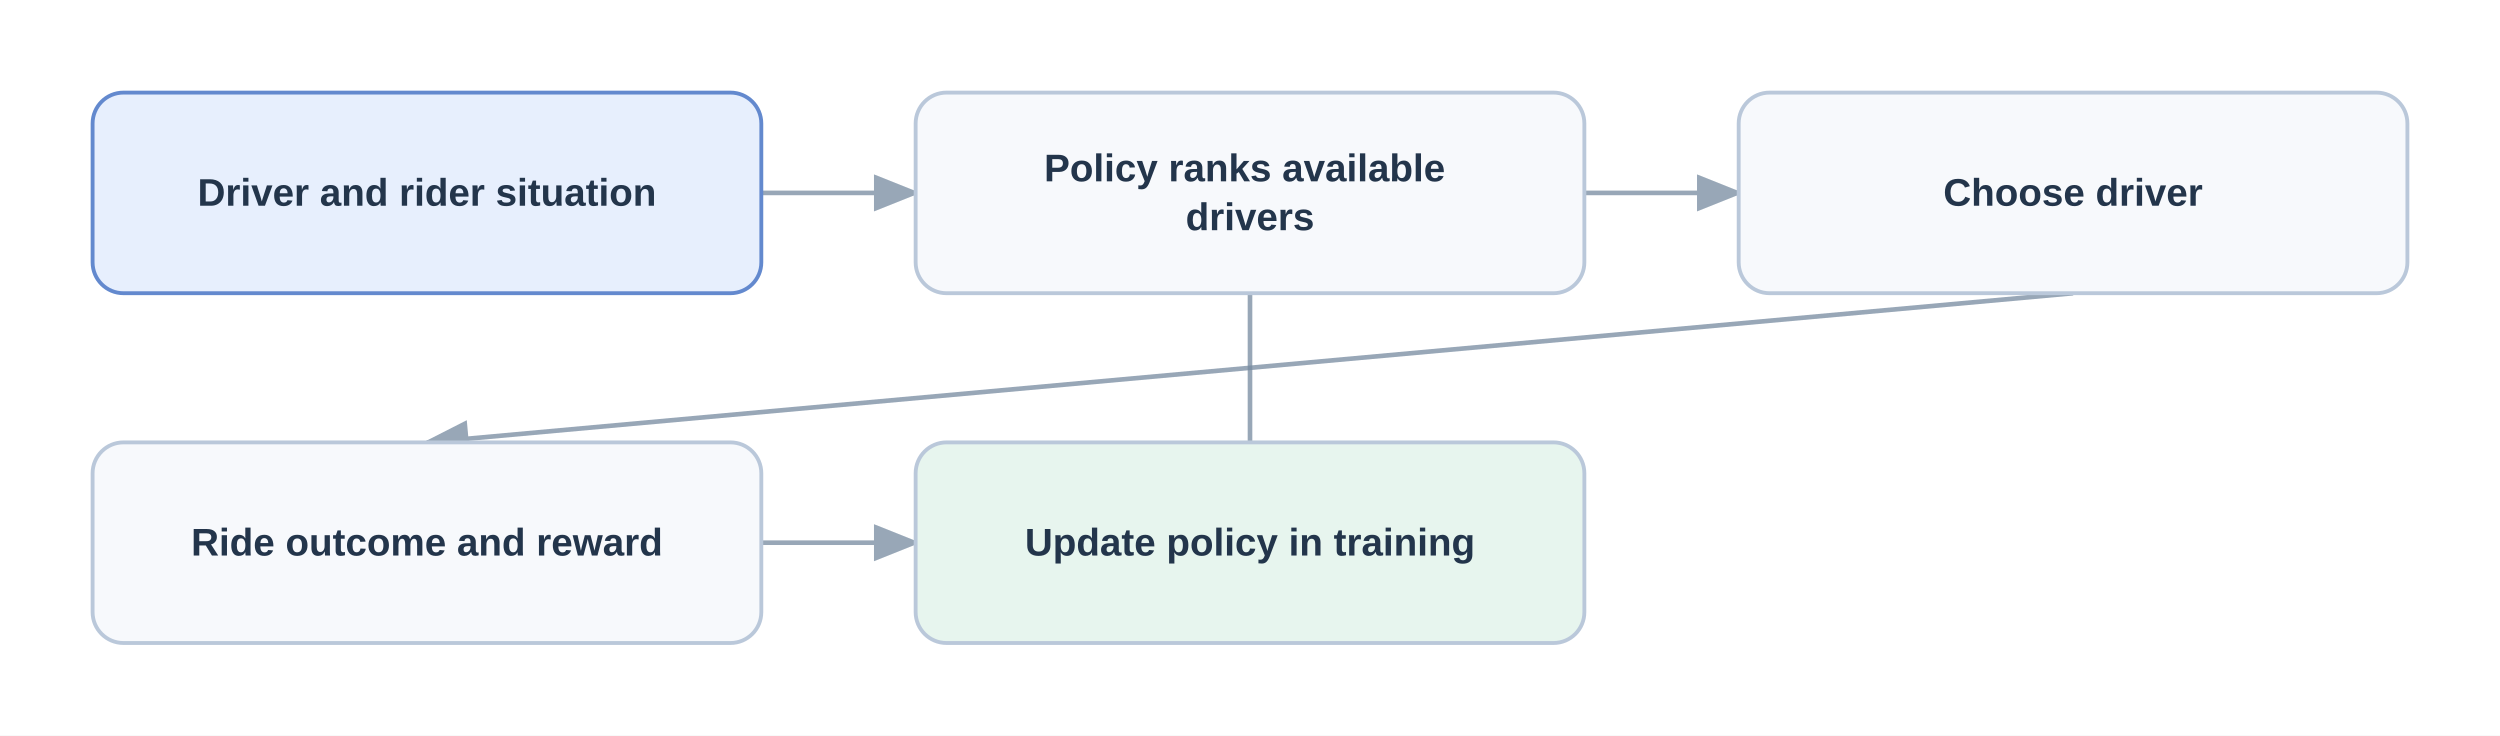
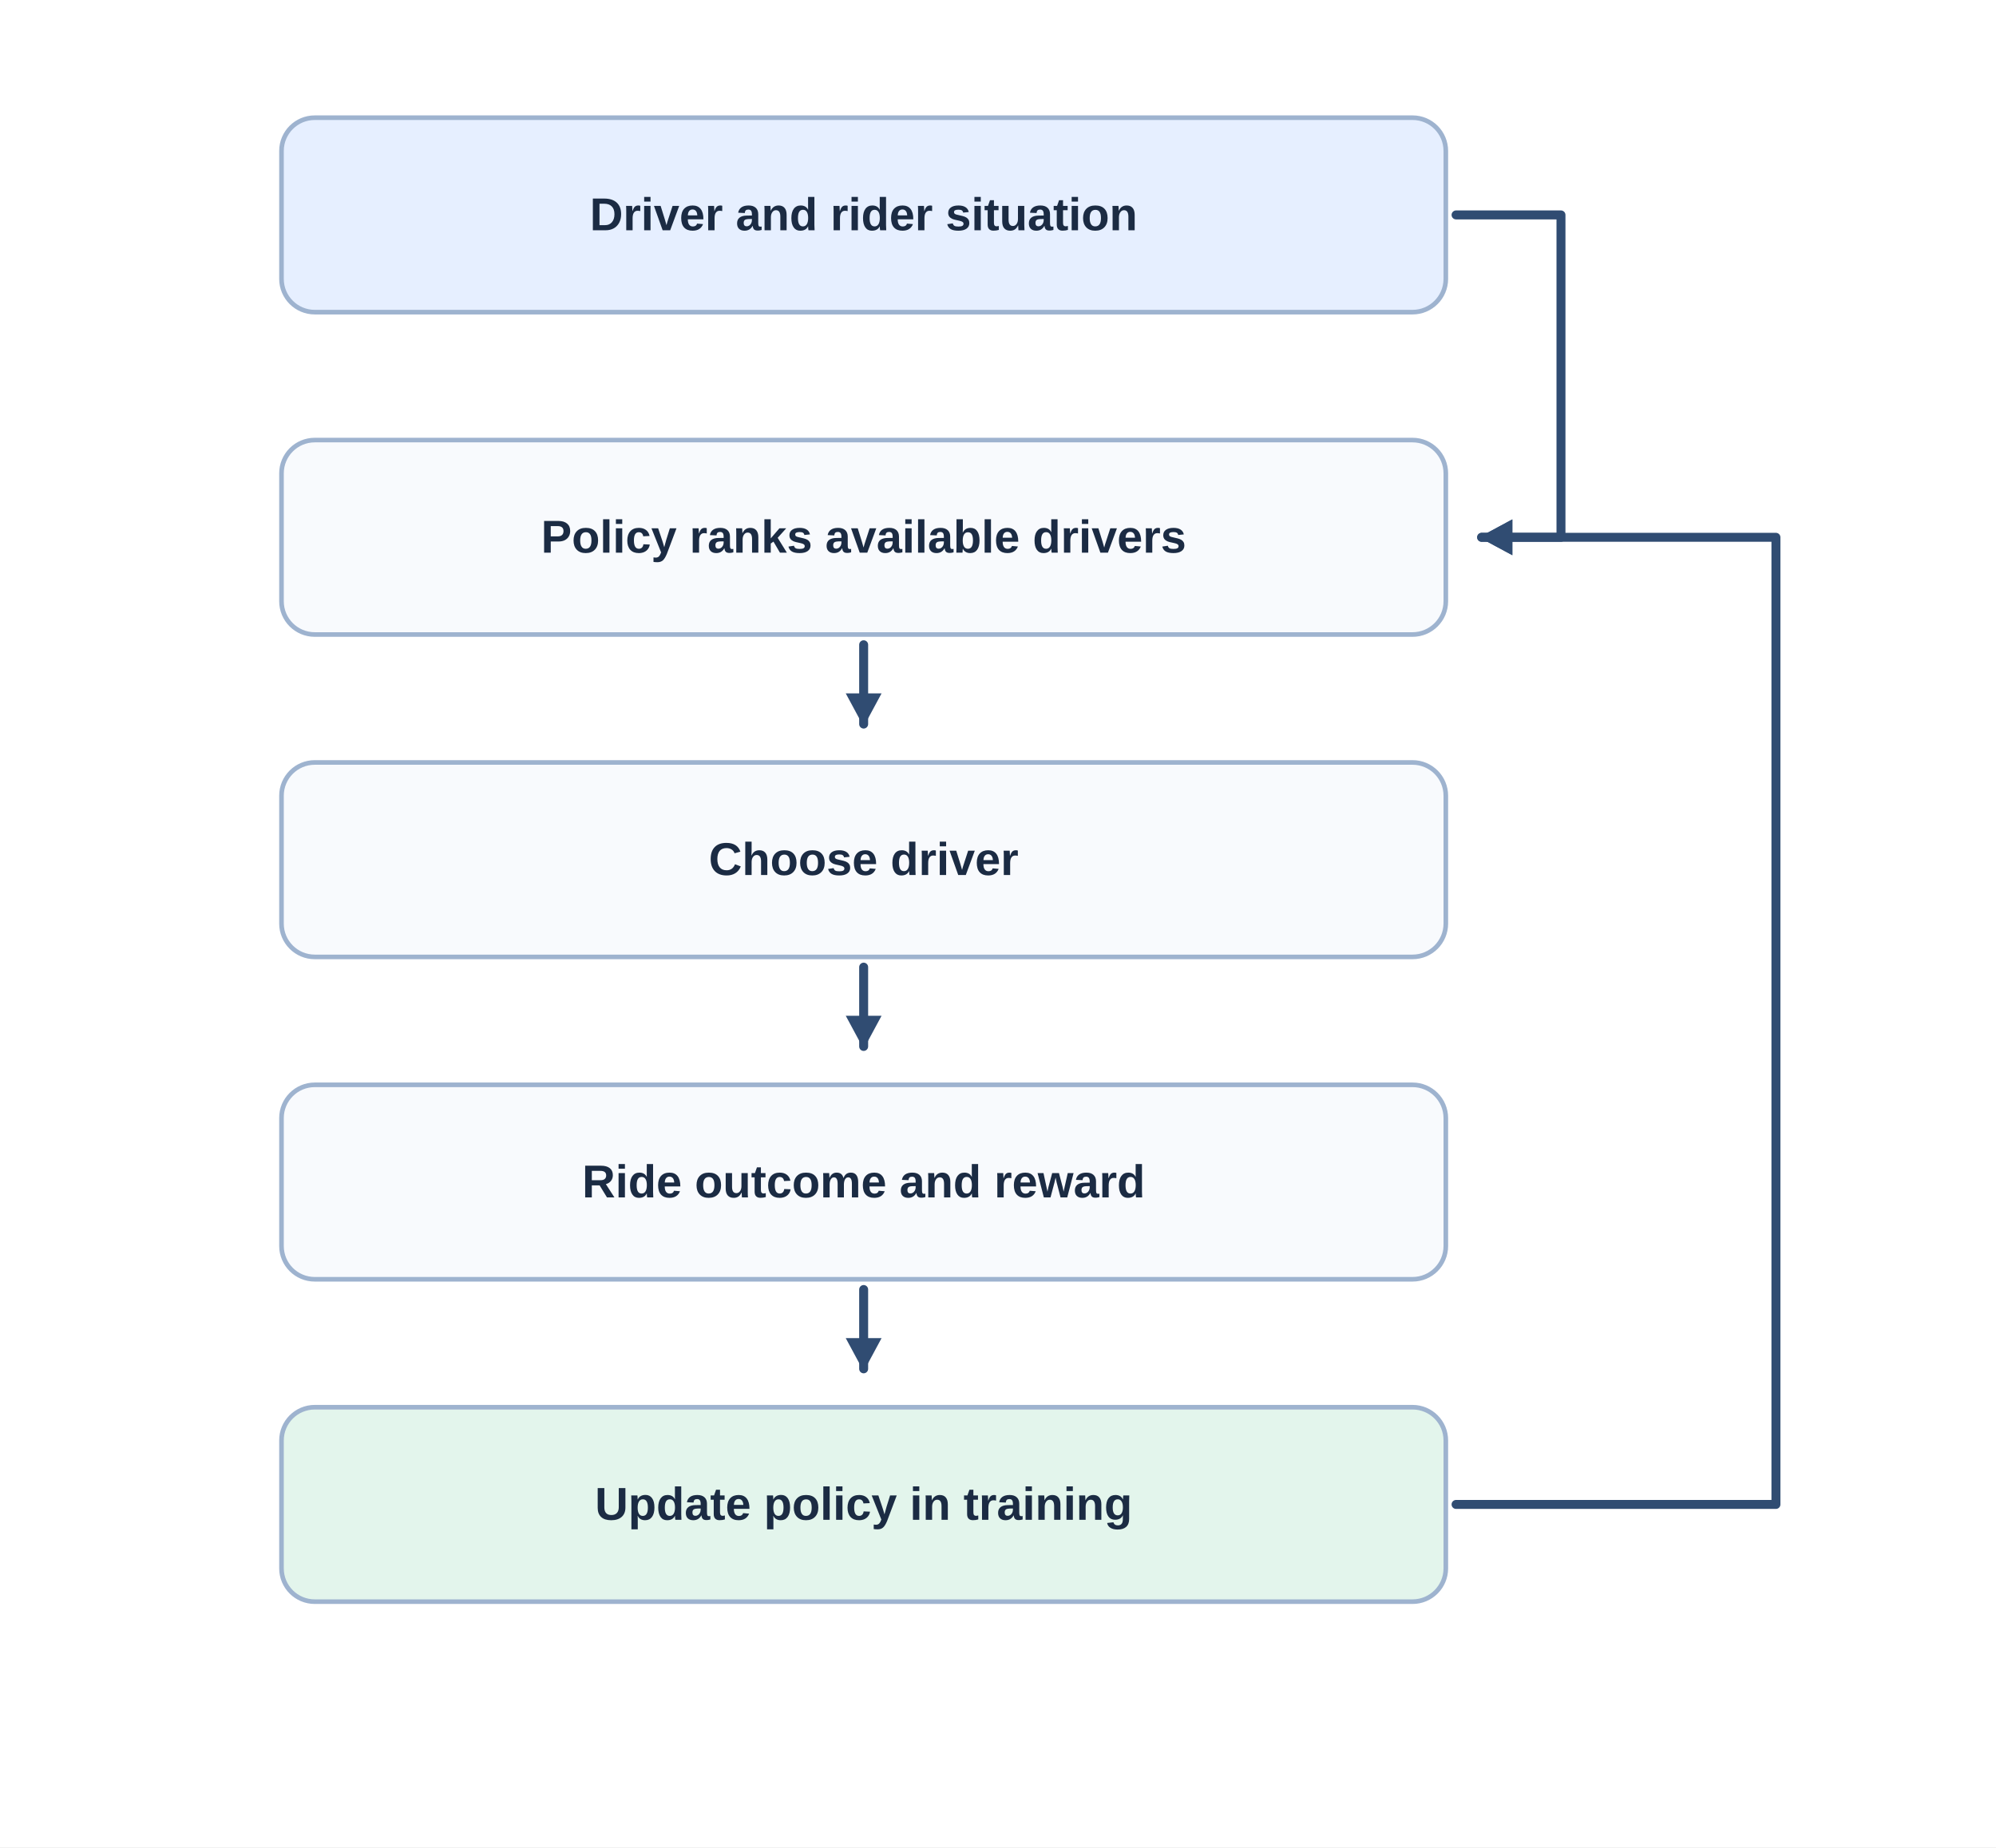
- <svg xmlns="http://www.w3.org/2000/svg" role="img" aria-label="Figure 5 Driver and rider situation process diagram" viewBox="0 0 972 286" width="972" height="286">
+ <svg xmlns="http://www.w3.org/2000/svg" viewBox="0 0 780 722" width="780" height="722" role="img" aria-label="Figure 5: Driver and rider situation">
  <defs>
-     <marker id="arrow" markerWidth="10" markerHeight="8" refX="9" refY="4" orient="auto">
-       <path d="M 0 0 L 10 4 L 0 8 Z" fill="#75899f" />
+     <marker id="arrowhead" markerUnits="userSpaceOnUse" markerWidth="16" markerHeight="16" refX="13" refY="8" orient="auto">
+       <path d="M1 1 L14 8 L1 15 Z" fill="#304c72" />
    </marker>
  </defs>
-   <rect width="100%" height="100%" fill="#ffffff" />
-   <path d="M 296 75 L 356 75" fill="none" stroke="#75899f" stroke-width="1.8" marker-end="url(#arrow)" opacity=".75" />
-   <path d="M 616 75 L 676 75" fill="none" stroke="#75899f" stroke-width="1.8" marker-end="url(#arrow)" opacity=".75" />
-   <path d="M 806 114 L 166 172" fill="none" stroke="#75899f" stroke-width="1.8" marker-end="url(#arrow)" opacity=".75" />
-   <path d="M 296 211 L 356 211" fill="none" stroke="#75899f" stroke-width="1.8" marker-end="url(#arrow)" opacity=".75" />
-   <path d="M 486 172 Q 486 10 486 114" fill="none" stroke="#75899f" stroke-width="1.8" marker-end="url(#arrow)" opacity=".75" />
-   <rect x="36" y="36" width="260" height="78" rx="12" fill="#e7effd" stroke="#6389ce" stroke-width="1.5" />
-   <text x="166" y="80" text-anchor="middle" font-size="15" font-weight="600" font-family="Arial,Helvetica,sans-serif" fill="#23354b">
-     <tspan x="166" dy="0">Driver and rider situation</tspan>
+   <rect width="100%" height="100%" fill="#fff" />
+   <path d="M569,84 H610 V210 H579" fill="none" stroke="#304c72" stroke-width="3.5" stroke-linecap="round" stroke-linejoin="round" marker-end="url(#arrowhead)" />
+   <path d="M337.5,252 V283" fill="none" stroke="#304c72" stroke-width="3.5" stroke-linecap="round" stroke-linejoin="round" marker-end="url(#arrowhead)" />
+   <path d="M337.5,378 V409" fill="none" stroke="#304c72" stroke-width="3.5" stroke-linecap="round" stroke-linejoin="round" marker-end="url(#arrowhead)" />
+   <path d="M337.5,504 V535" fill="none" stroke="#304c72" stroke-width="3.5" stroke-linecap="round" stroke-linejoin="round" marker-end="url(#arrowhead)" />
+   <path d="M569,588 H694 V210 H579" fill="none" stroke="#304c72" stroke-width="3.5" stroke-linecap="round" stroke-linejoin="round" marker-end="url(#arrowhead)" />
+   <rect x="110" y="46" width="455" height="76" rx="13" fill="#e6efff" stroke="#9eb3cf" stroke-width="1.8" />
+   <text x="337.5" y="90" font-family="Arial,Helvetica,sans-serif" font-size="18" font-weight="600" text-anchor="middle" fill="#1b2b43">
+     <tspan x="337.5" dy="0">Driver and rider situation</tspan>
  </text>
-   <rect x="356" y="36" width="260" height="78" rx="12" fill="#f7f9fc" stroke="#bac8da" stroke-width="1.5" />
-   <text x="486" y="70.5" text-anchor="middle" font-size="15" font-weight="600" font-family="Arial,Helvetica,sans-serif" fill="#23354b">
-     <tspan x="486" dy="0">Policy ranks available</tspan>
-     <tspan x="486" dy="19">drivers</tspan>
+   <rect x="110" y="172" width="455" height="76" rx="13" fill="#f8fafd" stroke="#9eb3cf" stroke-width="1.8" />
+   <text x="337.5" y="216" font-family="Arial,Helvetica,sans-serif" font-size="18" font-weight="600" text-anchor="middle" fill="#1b2b43">
+     <tspan x="337.5" dy="0">Policy ranks available drivers</tspan>
  </text>
-   <rect x="676" y="36" width="260" height="78" rx="12" fill="#f7f9fc" stroke="#bac8da" stroke-width="1.5" />
-   <text x="806" y="80" text-anchor="middle" font-size="15" font-weight="600" font-family="Arial,Helvetica,sans-serif" fill="#23354b">
-     <tspan x="806" dy="0">Choose driver</tspan>
+   <rect x="110" y="298" width="455" height="76" rx="13" fill="#f8fafd" stroke="#9eb3cf" stroke-width="1.8" />
+   <text x="337.5" y="342" font-family="Arial,Helvetica,sans-serif" font-size="18" font-weight="600" text-anchor="middle" fill="#1b2b43">
+     <tspan x="337.5" dy="0">Choose driver</tspan>
  </text>
-   <rect x="36" y="172" width="260" height="78" rx="12" fill="#f7f9fc" stroke="#bac8da" stroke-width="1.5" />
-   <text x="166" y="216" text-anchor="middle" font-size="15" font-weight="600" font-family="Arial,Helvetica,sans-serif" fill="#23354b">
-     <tspan x="166" dy="0">Ride outcome and reward</tspan>
+   <rect x="110" y="424" width="455" height="76" rx="13" fill="#f8fafd" stroke="#9eb3cf" stroke-width="1.8" />
+   <text x="337.5" y="468" font-family="Arial,Helvetica,sans-serif" font-size="18" font-weight="600" text-anchor="middle" fill="#1b2b43">
+     <tspan x="337.5" dy="0">Ride outcome and reward</tspan>
  </text>
-   <rect x="356" y="172" width="260" height="78" rx="12" fill="#e7f5ee" stroke="#bac8da" stroke-width="1.5" />
-   <text x="486" y="216" text-anchor="middle" font-size="15" font-weight="600" font-family="Arial,Helvetica,sans-serif" fill="#23354b">
-     <tspan x="486" dy="0">Update policy in training</tspan>
+   <rect x="110" y="550" width="455" height="76" rx="13" fill="#e3f5ec" stroke="#9eb3cf" stroke-width="1.8" />
+   <text x="337.5" y="594" font-family="Arial,Helvetica,sans-serif" font-size="18" font-weight="600" text-anchor="middle" fill="#1b2b43">
+     <tspan x="337.5" dy="0">Update policy in training</tspan>
  </text>
</svg>
